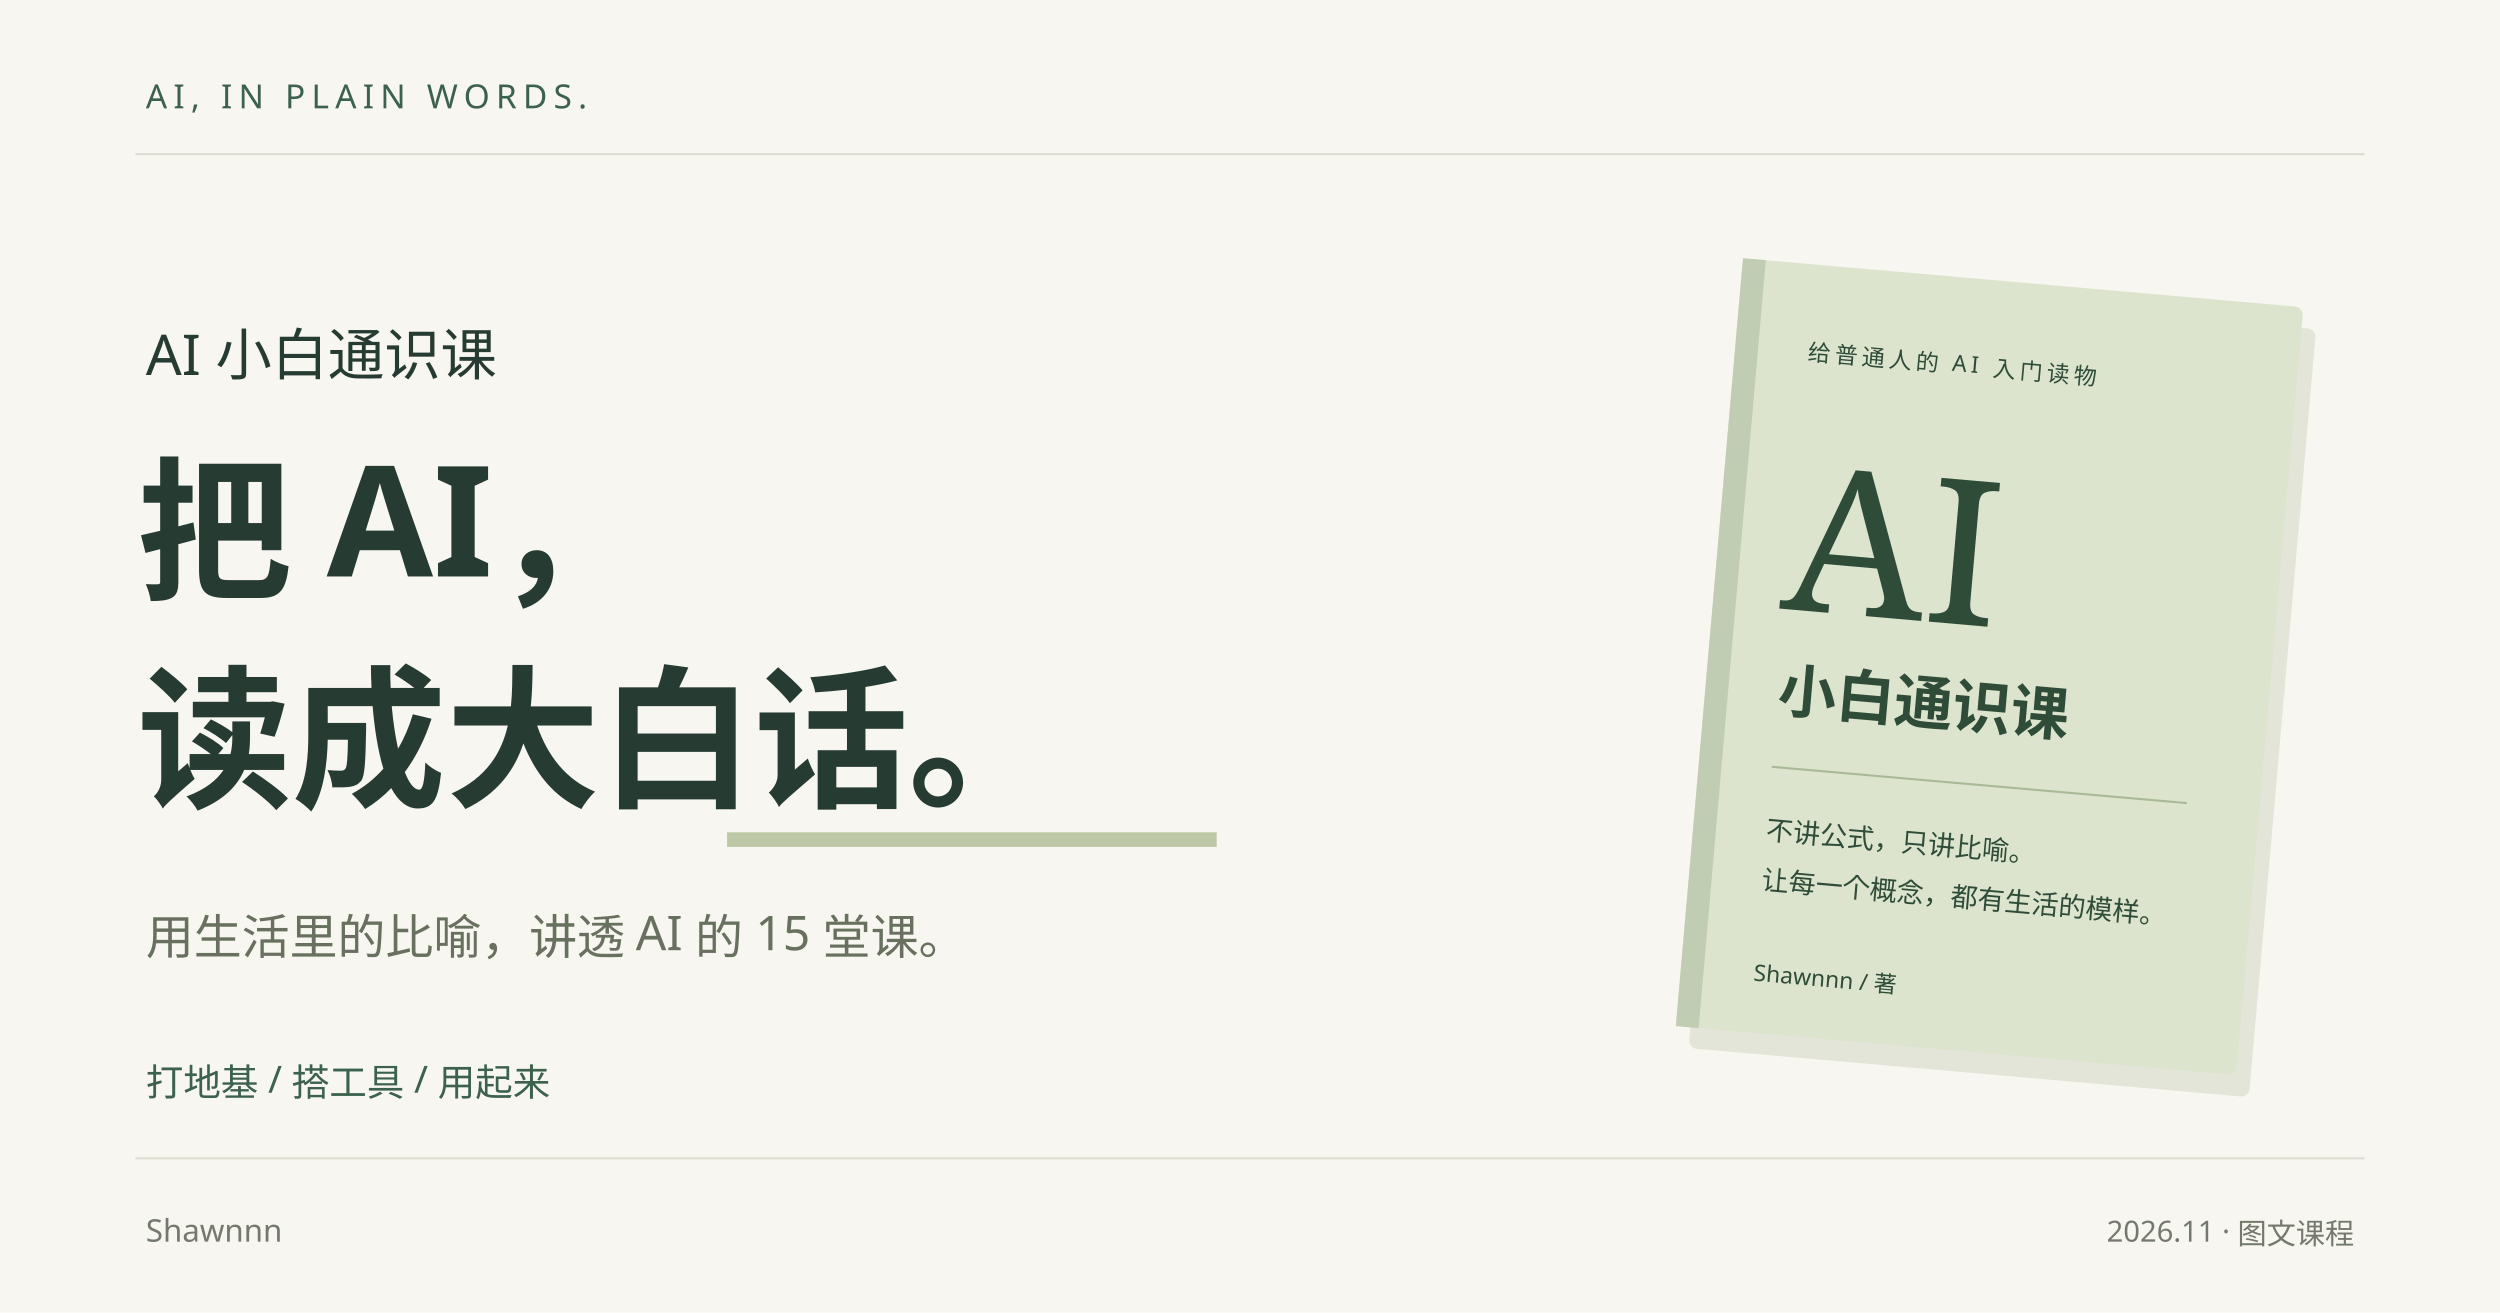
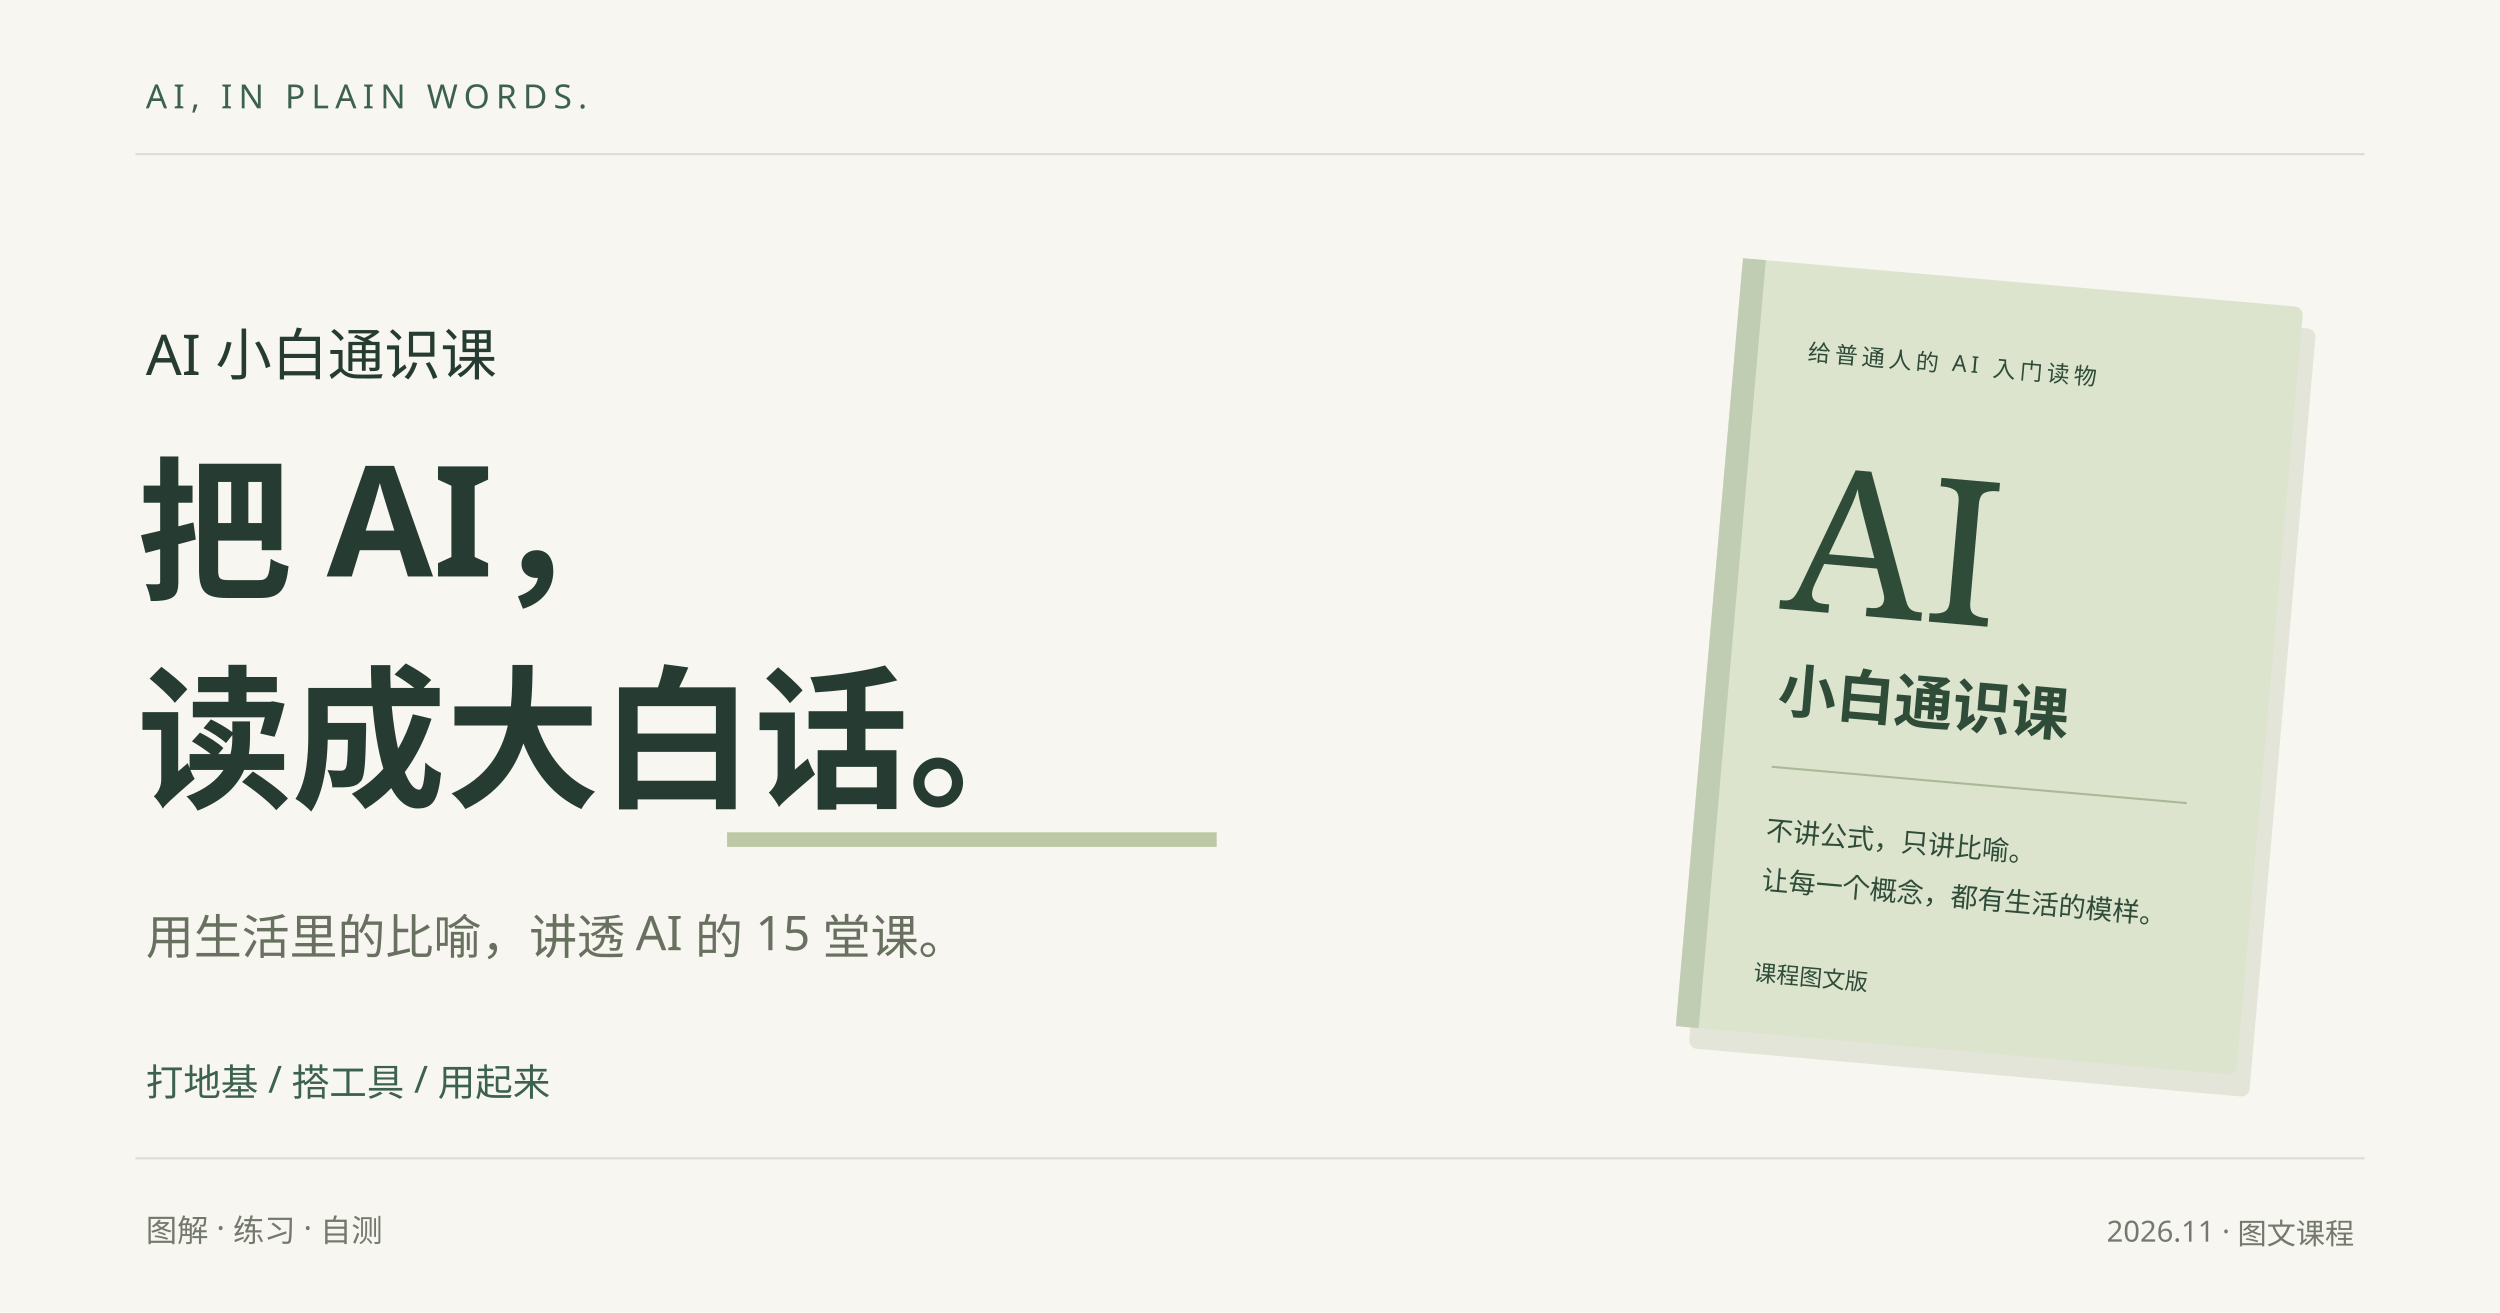
<svg xmlns="http://www.w3.org/2000/svg" width="1200" height="630" viewBox="0 0 1200 630">
  <rect width="1200" height="630" fill="#f7f6f0" />
  <path d="M65 74h1070M65 556h1070" stroke="#ddded3" />
  <g font-family="Microsoft YaHei, Noto Sans SC, sans-serif" fill="#263b32">
    <text x="70" y="52" font-size="16" letter-spacing="3" fill="#3c614d">AI, IN PLAIN WORDS.</text>
    <text x="70" y="180" font-size="27">AI 小白通识课</text>
    <text x="66" y="282" font-size="74" font-weight="600">把 AI，</text>
    <text x="66" y="382" font-size="74" font-weight="600">读成大白话。</text>
    <path d="M349 403h235" stroke="#bdc8a6" stroke-width="7" />
    <text x="70" y="458" font-size="23" fill="#68705f">用生活里的比喻，讲透 AI 的 15 堂课。</text>
    <text x="70" y="526" font-size="18" fill="#3c614d">打地基  /  搭工具  /  用起来</text>
-     <text x="70" y="596" font-size="15" fill="#73796d">Shawnnn</text>
+     <text x="70" y="596" font-size="15" fill="#73796d">图解 · 练习 · 自测</text>
    <text x="1130" y="596" font-size="14" text-anchor="end" fill="#73796d">2026.11 · 图文课程</text>
  </g>
  <g transform="translate(820 135) rotate(5 135 185)">
    <rect x="7" y="10" width="270" height="370" rx="4" fill="#e3e5d8" />
    <rect width="270" height="370" rx="4" fill="#dce4ce" />
    <rect width="11" height="370" fill="#c1cdb2" />
    <g fill="#2f4c38" font-family="Microsoft YaHei, Noto Sans SC, sans-serif">
      <text x="35" y="46" font-size="11" letter-spacing="2">给普通人的 AI 入门读物</text>
      <text x="32" y="166" font-size="97" font-family="Georgia, serif">AI</text>
      <text x="35" y="215" font-size="28" font-weight="600">小白通识课</text>
      <path d="M35 242h200" stroke="#a9b997" />
      <text x="35" y="277" font-size="13">不讲公式，只讲比喻。</text>
      <text x="35" y="301" font-size="13">让每一个概念，都有生活的模样。</text>
-       <text x="35" y="345" font-size="11">Shawnnn / 著</text>
+       <text x="35" y="345" font-size="11">课程图文版</text>
    </g>
  </g>
</svg>
